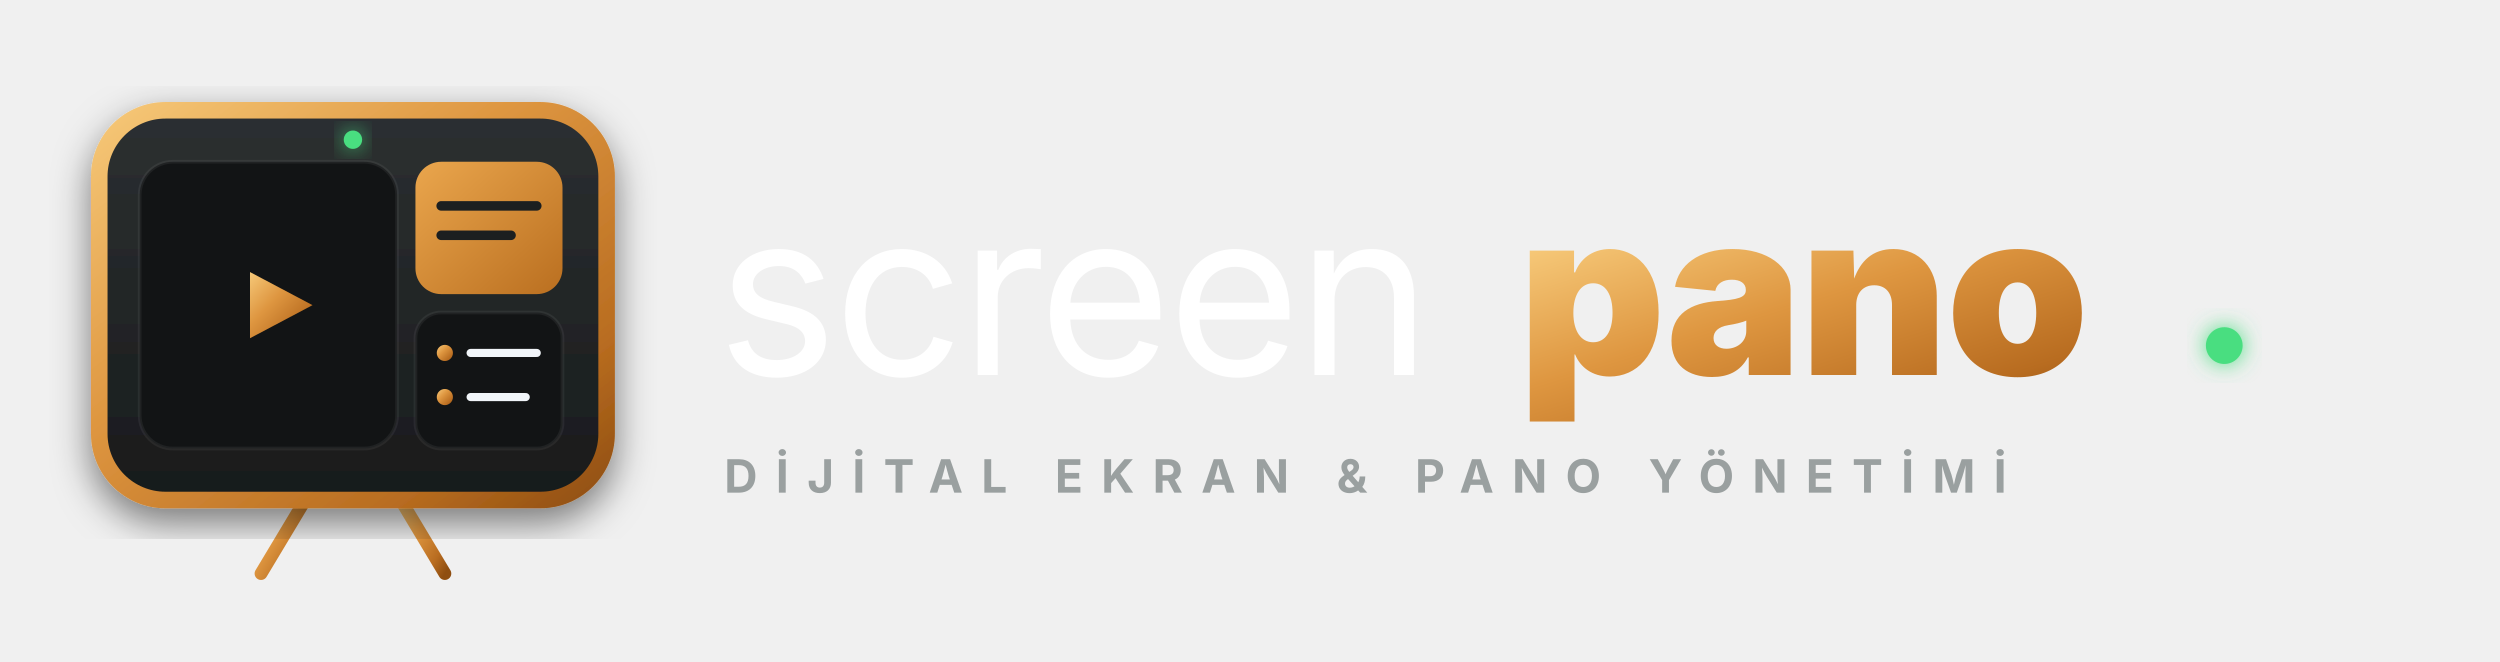
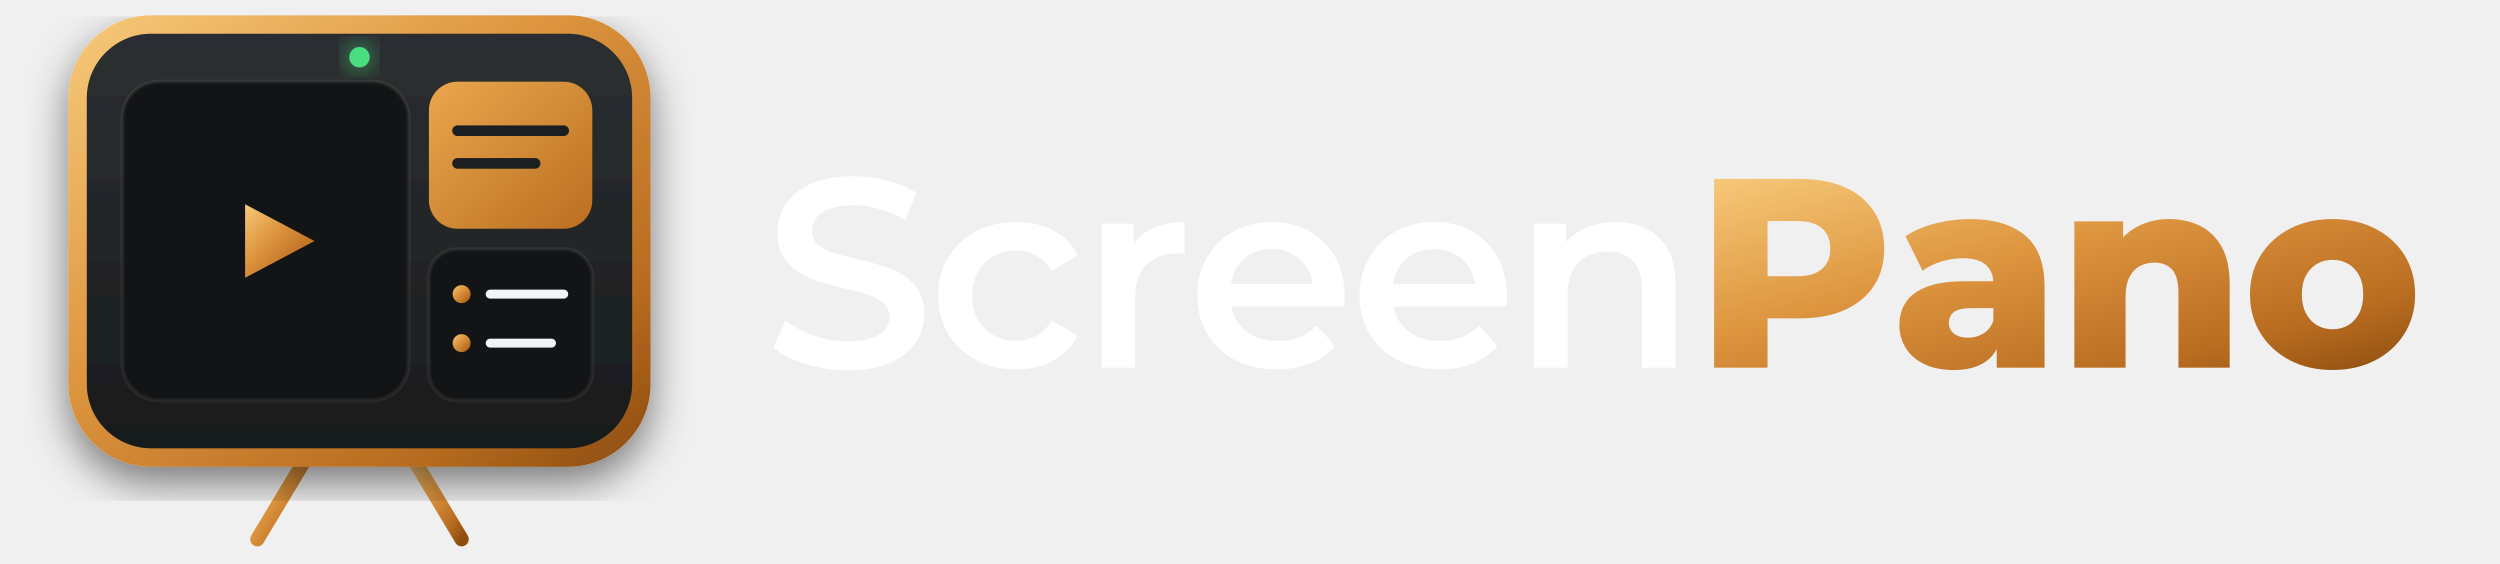
- <svg xmlns="http://www.w3.org/2000/svg" viewBox="0 0 680 180" width="100%" height="100%">
+ <svg xmlns="http://www.w3.org/2000/svg" viewBox="8 24 612 138" width="612" height="138" role="img" aria-label="ScreenPano">
  <defs>
    <linearGradient id="goldH" x1="0%" y1="0%" x2="100%" y2="100%">
      <stop offset="0%" stop-color="#F6C878" />
      <stop offset="40%" stop-color="#DE9640" />
      <stop offset="80%" stop-color="#B86C20" />
      <stop offset="100%" stop-color="#8F4E10" />
    </linearGradient>
    <linearGradient id="tvBodyH" x1="0%" y1="0%" x2="0%" y2="100%">
      <stop offset="0%" stop-color="#2c3031" />
      <stop offset="100%" stop-color="#181b1c" />
    </linearGradient>
    <linearGradient id="cardOrangeH" x1="0%" y1="0%" x2="100%" y2="100%">
      <stop offset="0%" stop-color="#EAA64D" />
      <stop offset="100%" stop-color="#BA6F20" />
    </linearGradient>
    <filter id="shadowH" x="-10%" y="-10%" width="120%" height="120%">
      <feDropShadow dx="0" dy="4" stdDeviation="5" flood-color="#000000" flood-opacity="0.5" />
    </filter>
    <filter id="greenLedH" x="-50%" y="-50%" width="200%" height="200%">
      <feGaussianBlur stdDeviation="3" result="blur" />
      <feComposite in="SourceGraphic" in2="blur" operator="over" />
    </filter>
  </defs>
  <g transform="translate(15, 14)">
    <path d="M 68 122 L 56 142" stroke="url(#goldH)" stroke-width="3.5" stroke-linecap="round" />
    <path d="M 94 122 L 106 142" stroke="url(#goldH)" stroke-width="3.5" stroke-linecap="round" />
    <rect x="12" y="16" width="138" height="106" rx="18" fill="url(#tvBodyH)" stroke="url(#goldH)" stroke-width="4.5" filter="url(#shadowH)" />
    <circle cx="81" cy="24" r="2.5" fill="#4ADE80" filter="url(#greenLedH)" />
    <rect x="23" y="30" width="70" height="78" rx="9" fill="#121415" stroke="rgba(255,255,255,0.06)" stroke-width="1" />
    <polygon points="53,60 53,78 70,69" fill="url(#goldH)" />
    <rect x="98" y="30" width="40" height="36" rx="7" fill="url(#cardOrangeH)" />
    <line x1="105" y1="42" x2="131" y2="42" stroke="#1c1f20" stroke-width="2.6" stroke-linecap="round" />
    <line x1="105" y1="50" x2="124" y2="50" stroke="#1c1f20" stroke-width="2.6" stroke-linecap="round" />
    <rect x="98" y="71" width="40" height="37" rx="7" fill="#121415" stroke="rgba(255,255,255,0.06)" stroke-width="1" />
    <circle cx="106" cy="82" r="2.2" fill="url(#goldH)" />
    <line x1="113" y1="82" x2="131" y2="82" stroke="#F1F5F9" stroke-width="2.2" stroke-linecap="round" />
    <circle cx="106" cy="94" r="2.2" fill="url(#goldH)" />
    <line x1="113" y1="94" x2="128" y2="94" stroke="#F1F5F9" stroke-width="2.2" stroke-linecap="round" />
  </g>
-   <g transform="translate(195, 0)">
-     <text x="0" y="102" font-family="'Montserrat', 'Inter', system-ui, sans-serif" font-weight="400" font-size="62" letter-spacing="-1px" fill="#FFFFFF">
-       screen
-     </text>
-     <text x="218" y="102" font-family="'Montserrat', 'Inter', system-ui, sans-serif" font-weight="900" font-size="62" letter-spacing="-0.5px" fill="url(#goldH)">
-       pano
-     </text>
-     <circle cx="410" cy="94" r="5" fill="#4ADE80" filter="url(#greenLedH)" />
-     <text x="2" y="134" font-family="'Montserrat', 'Inter', system-ui, sans-serif" font-weight="700" font-size="12.5" letter-spacing="5px" fill="#9AA0A0" text-transform="uppercase">
-       DİJİTAL EKRAN &amp; PANO YÖNETİMİ
-     </text>
+   <g transform="translate(195, 114)">
+     <path d="M20.528 0.654Q15.123 0.654 10.17 -0.896Q5.218 -2.446 2.295 -4.903L5.299 -11.543Q8.082 -9.341 12.17 -7.899Q16.258 -6.457 20.545 -6.457Q24.169 -6.457 26.404 -7.242Q28.639 -8.028 29.693 -9.393Q30.746 -10.759 30.746 -12.47Q30.746 -14.586 29.245 -15.858Q27.744 -17.13 25.324 -17.912Q22.903 -18.695 19.967 -19.342Q17.031 -19.989 14.091 -20.884Q11.151 -21.779 8.73 -23.211Q6.31 -24.643 4.809 -27.003Q3.308 -29.363 3.308 -33.059Q3.308 -36.832 5.315 -39.961Q7.321 -43.089 11.446 -44.972Q15.57 -46.854 21.893 -46.854Q26.062 -46.854 30.156 -45.806Q34.251 -44.759 37.306 -42.77L34.574 -36.082Q31.487 -37.97 28.199 -38.857Q24.912 -39.743 21.819 -39.743Q18.31 -39.743 16.071 -38.888Q13.832 -38.032 12.811 -36.625Q11.79 -35.218 11.79 -33.449Q11.79 -31.341 13.291 -30.074Q14.792 -28.806 17.213 -28.057Q19.633 -27.307 22.573 -26.636Q25.514 -25.964 28.449 -25.098Q31.385 -24.231 33.806 -22.828Q36.227 -21.425 37.728 -19.069Q39.228 -16.713 39.228 -13.083Q39.228 -9.377 37.193 -6.248Q35.158 -3.119 31.009 -1.233Q26.86 0.654 20.528 0.654ZM61.749 0.43Q56.234 0.43 51.905 -1.888Q47.575 -4.207 45.124 -8.292Q42.672 -12.376 42.672 -17.624Q42.672 -22.93 45.124 -26.981Q47.575 -31.033 51.905 -33.352Q56.234 -35.67 61.749 -35.67Q66.912 -35.67 70.851 -33.579Q74.79 -31.488 76.802 -27.449L70.481 -23.727Q68.899 -26.235 66.622 -27.443Q64.344 -28.651 61.683 -28.651Q58.654 -28.651 56.229 -27.313Q53.804 -25.976 52.405 -23.505Q51.005 -21.035 51.005 -17.624Q51.005 -14.214 52.405 -11.739Q53.804 -9.264 56.229 -7.927Q58.654 -6.589 61.683 -6.589Q64.344 -6.589 66.622 -7.768Q68.899 -8.948 70.481 -11.513L76.802 -7.791Q74.79 -3.809 70.851 -1.69Q66.912 0.43 61.749 0.43ZM82.646 0.0V-35.24H90.515V-25.557L89.584 -28.371Q91.119 -31.963 94.548 -33.817Q97.977 -35.67 103.002 -35.67V-27.814Q102.471 -27.889 102.028 -27.926Q101.585 -27.964 101.138 -27.964Q96.45 -27.964 93.673 -25.238Q90.896 -22.512 90.896 -17.072V0.0ZM125.588 0.43Q119.735 0.43 115.335 -1.897Q110.935 -4.224 108.517 -8.309Q106.098 -12.393 106.098 -17.624Q106.098 -22.872 108.455 -26.953Q110.812 -31.033 114.948 -33.352Q119.083 -35.67 124.317 -35.67Q129.49 -35.67 133.523 -33.414Q137.555 -31.159 139.863 -27.058Q142.171 -22.958 142.171 -17.394Q142.171 -16.89 142.134 -16.22Q142.097 -15.55 142.031 -14.988H112.693V-20.458H137.674L134.42 -18.717Q134.477 -21.748 133.172 -24.066Q131.867 -26.385 129.599 -27.698Q127.331 -29.012 124.334 -29.012Q121.336 -29.012 119.035 -27.698Q116.734 -26.385 115.462 -24.038Q114.19 -21.691 114.19 -18.544V-17.22Q114.19 -14.048 115.631 -11.622Q117.073 -9.196 119.708 -7.854Q122.344 -6.512 125.82 -6.512Q128.788 -6.512 131.152 -7.459Q133.516 -8.406 135.355 -10.359L139.81 -5.263Q137.4 -2.482 133.798 -1.026Q130.195 0.43 125.588 0.43ZM165.32 0.43Q159.467 0.43 155.067 -1.897Q150.667 -4.224 148.249 -8.309Q145.83 -12.393 145.83 -17.624Q145.83 -22.872 148.187 -26.953Q150.544 -31.033 154.68 -33.352Q158.815 -35.67 164.049 -35.67Q169.222 -35.67 173.255 -33.414Q177.287 -31.159 179.595 -27.058Q181.903 -22.958 181.903 -17.394Q181.903 -16.89 181.866 -16.22Q181.829 -15.55 181.763 -14.988H152.425V-20.458H177.406L174.152 -18.717Q174.209 -21.748 172.904 -24.066Q171.599 -26.385 169.331 -27.698Q167.063 -29.012 164.066 -29.012Q161.068 -29.012 158.767 -27.698Q156.466 -26.385 155.194 -24.038Q153.922 -21.691 153.922 -18.544V-17.22Q153.922 -14.048 155.363 -11.622Q156.805 -9.196 159.44 -7.854Q162.076 -6.512 165.552 -6.512Q168.52 -6.512 170.884 -7.459Q173.248 -8.406 175.087 -10.359L179.542 -5.263Q177.132 -2.482 173.53 -1.026Q169.927 0.43 165.32 0.43ZM188.51 0.0V-35.24H196.379V-25.714L194.978 -28.635Q196.802 -32.038 200.342 -33.854Q203.881 -35.67 208.476 -35.67Q212.749 -35.67 216.057 -34.016Q219.366 -32.362 221.284 -28.941Q223.202 -25.521 223.202 -20.19V0.0H214.952V-19.11Q214.952 -23.798 212.759 -26.107Q210.565 -28.417 206.565 -28.417Q203.668 -28.417 201.433 -27.236Q199.198 -26.054 197.979 -23.723Q196.76 -21.392 196.76 -17.824V0.0Z" fill="#FFFFFF" />
+     <path d="M232.617 0.0V-46.2H253.691Q260.036 -46.2 264.643 -44.139Q269.249 -42.078 271.751 -38.233Q274.254 -34.388 274.254 -29.124Q274.254 -23.881 271.751 -20.058Q269.249 -16.236 264.643 -14.152Q260.036 -12.069 253.691 -12.069H239.87L245.694 -17.772V0.0ZM245.694 -16.343 239.87 -22.381H252.927Q257.021 -22.381 259.043 -24.171Q261.065 -25.961 261.065 -29.124Q261.065 -32.308 259.043 -34.098Q257.021 -35.888 252.927 -35.888H239.87L245.694 -41.926ZM301.798 0.0V-6.668L300.968 -8.302V-20.569Q300.968 -23.557 299.146 -25.169Q297.324 -26.78 293.407 -26.78Q290.781 -26.78 288.15 -25.96Q285.519 -25.139 283.655 -23.717L279.456 -32.178Q282.501 -34.22 286.749 -35.296Q290.997 -36.373 295.221 -36.373Q303.933 -36.373 308.721 -32.389Q313.508 -28.405 313.508 -19.855V0.0ZM291.282 0.578Q287.003 0.578 284.033 -0.878Q281.063 -2.335 279.514 -4.825Q277.966 -7.315 277.966 -10.396Q277.966 -13.71 279.625 -16.121Q281.284 -18.532 284.793 -19.838Q288.303 -21.143 293.81 -21.143H302.297V-14.563H295.551Q292.52 -14.563 291.298 -13.589Q290.076 -12.615 290.076 -10.933Q290.076 -9.331 291.33 -8.332Q292.584 -7.333 294.766 -7.333Q296.837 -7.333 298.523 -8.352Q300.21 -9.372 300.968 -11.482L302.697 -6.875Q301.716 -3.177 298.842 -1.3Q295.968 0.578 291.282 0.578ZM320.802 0.0V-35.795H332.739V-25.603L330.413 -28.598Q332.423 -32.445 335.999 -34.409Q339.576 -36.373 344.059 -36.373Q348.258 -36.373 351.603 -34.7Q354.949 -33.027 356.886 -29.515Q358.823 -26.002 358.823 -20.449V0.0H346.282V-18.407Q346.282 -22.244 344.736 -23.981Q343.189 -25.717 340.447 -25.717Q338.438 -25.717 336.813 -24.85Q335.188 -23.983 334.265 -22.133Q333.342 -20.282 333.342 -17.269V0.0ZM384.005 0.578Q378.122 0.578 373.572 -1.8Q369.023 -4.178 366.409 -8.355Q363.795 -12.532 363.795 -17.924Q363.795 -23.337 366.413 -27.5Q369.03 -31.664 373.572 -34.018Q378.113 -36.373 384.005 -36.373Q389.897 -36.373 394.472 -34.02Q399.048 -31.666 401.631 -27.505Q404.215 -23.344 404.215 -17.923Q404.215 -12.524 401.634 -8.351Q399.053 -4.178 394.47 -1.8Q389.887 0.578 384.005 0.578ZM384.005 -9.399Q386.146 -9.399 387.835 -10.386Q389.524 -11.373 390.521 -13.307Q391.517 -15.241 391.517 -17.923Q391.517 -20.665 390.521 -22.544Q389.524 -24.422 387.835 -25.409Q386.146 -26.395 384.015 -26.395Q381.884 -26.395 380.195 -25.409Q378.506 -24.422 377.499 -22.544Q376.492 -20.665 376.492 -17.923Q376.492 -15.241 377.499 -13.307Q378.506 -11.373 380.194 -10.386Q381.881 -9.399 384.005 -9.399Z" fill="url(#goldH)" />
  </g>
</svg>
